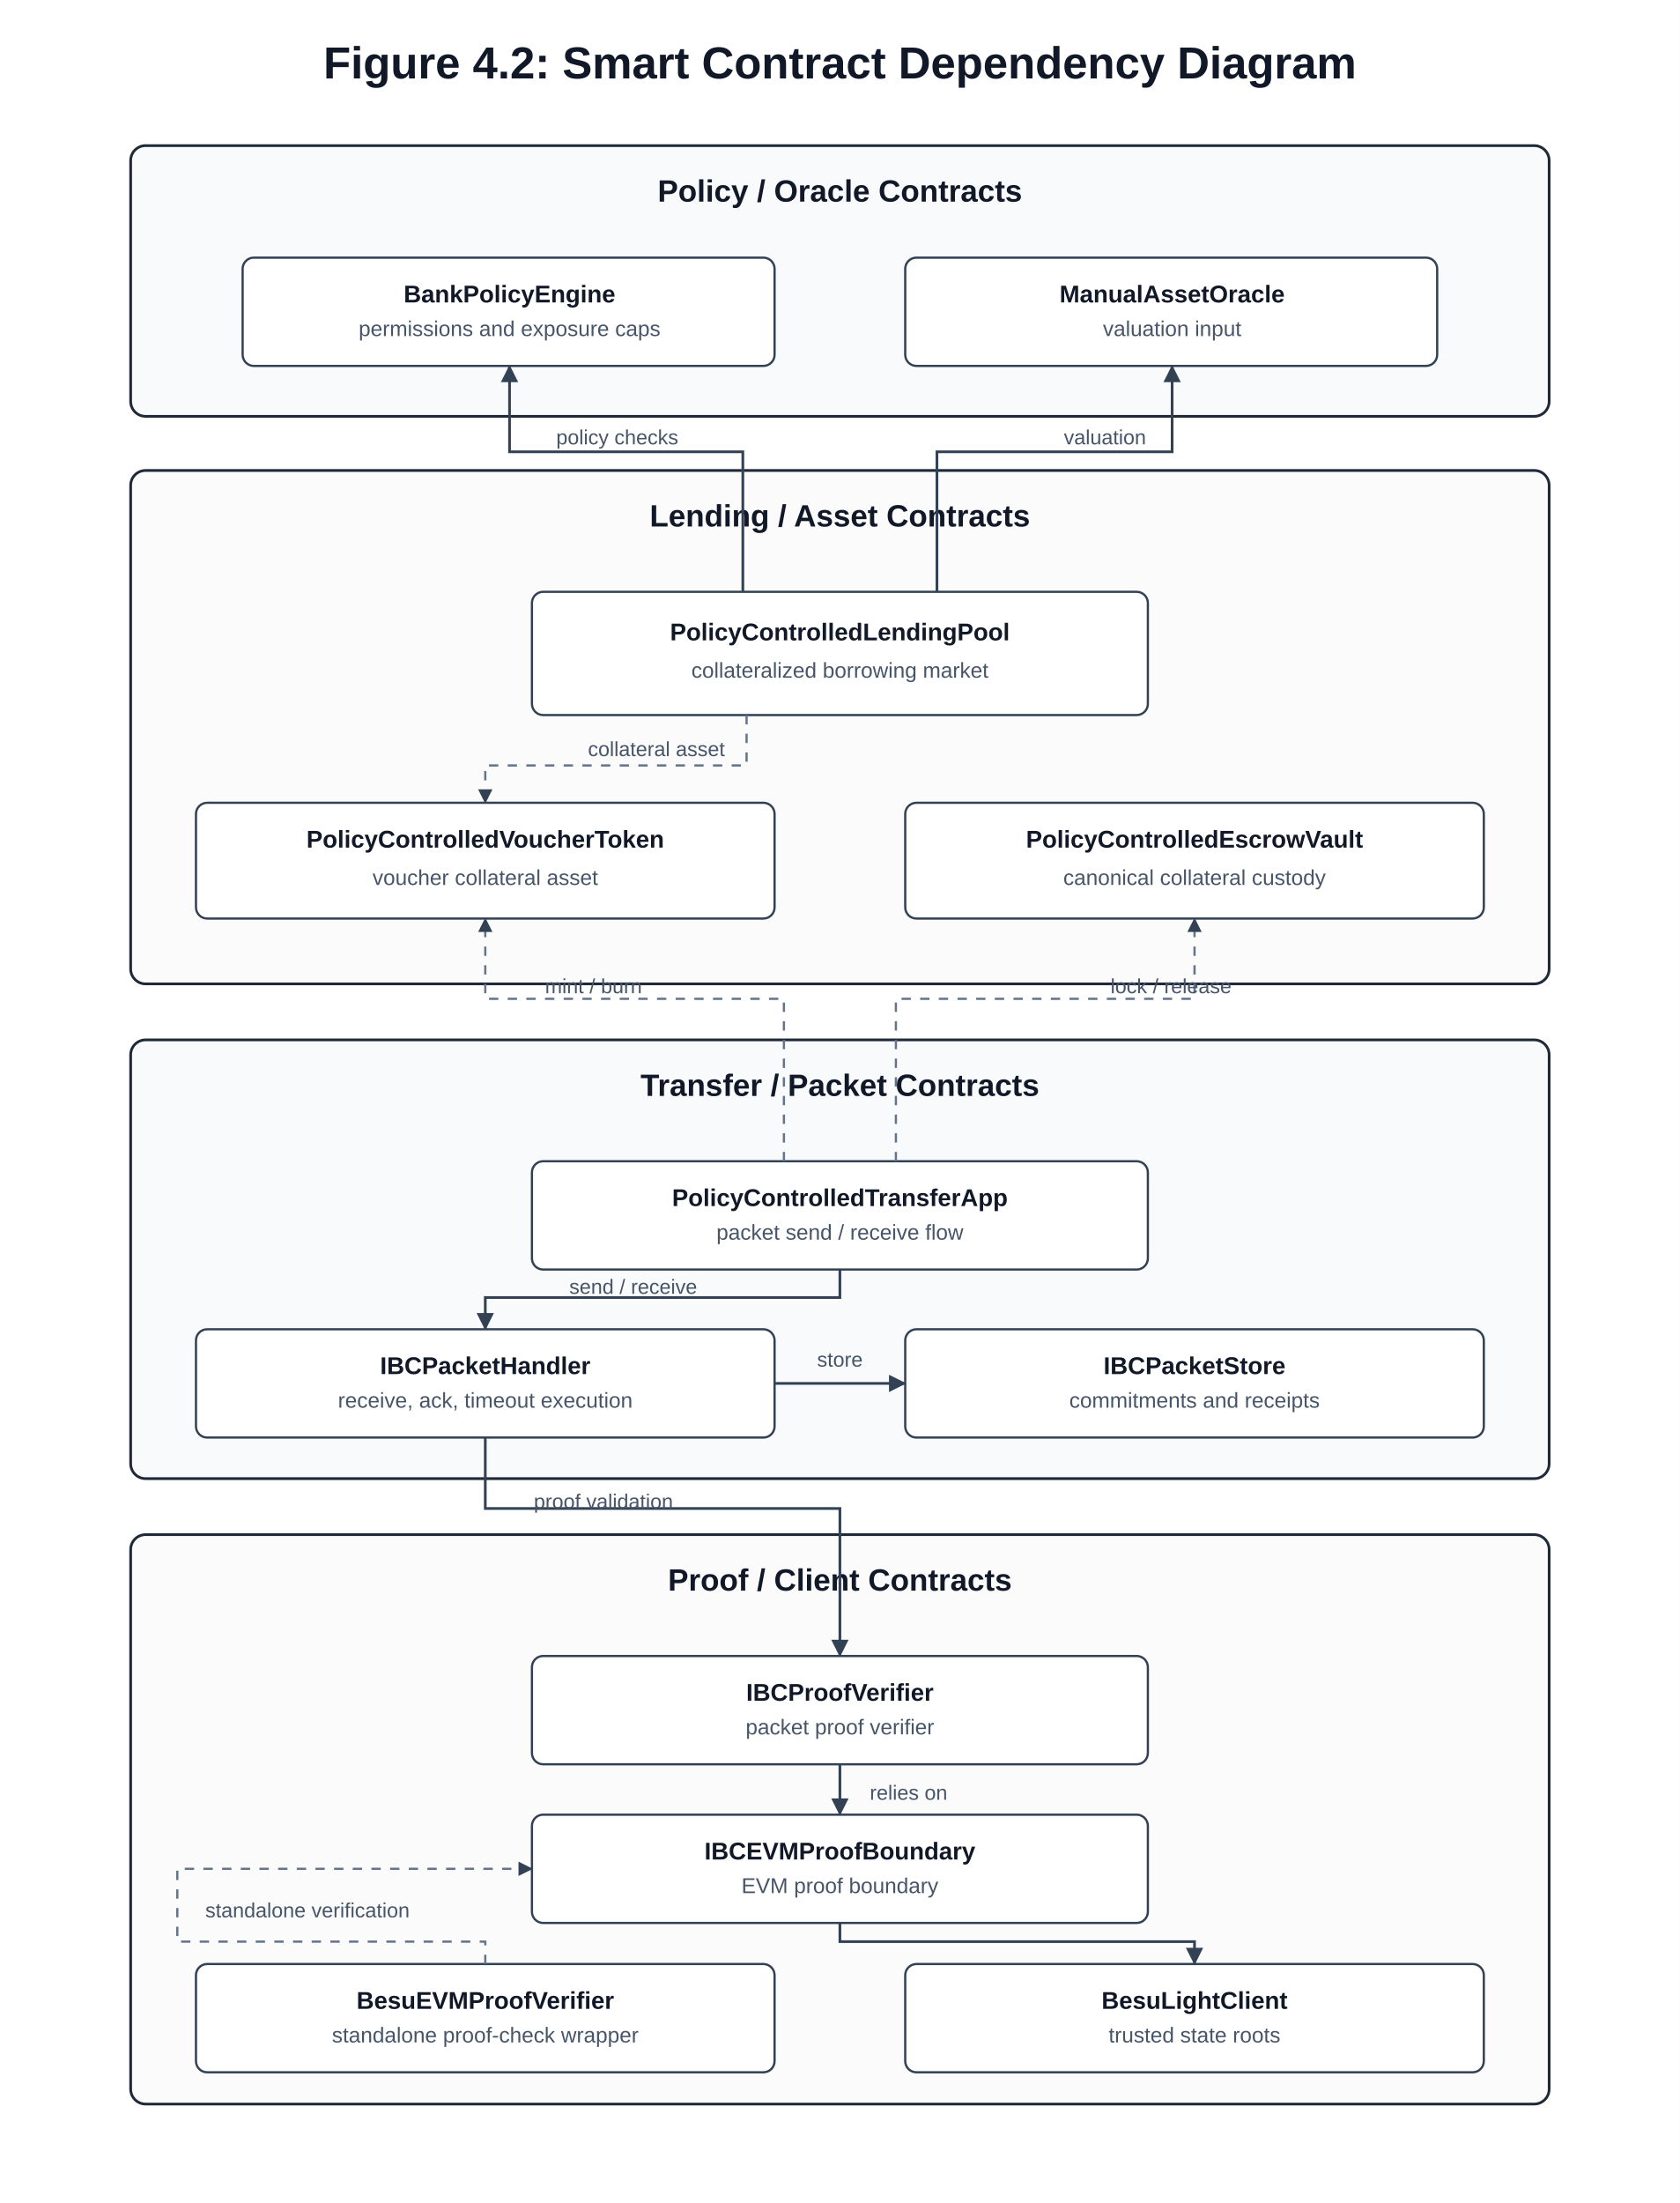
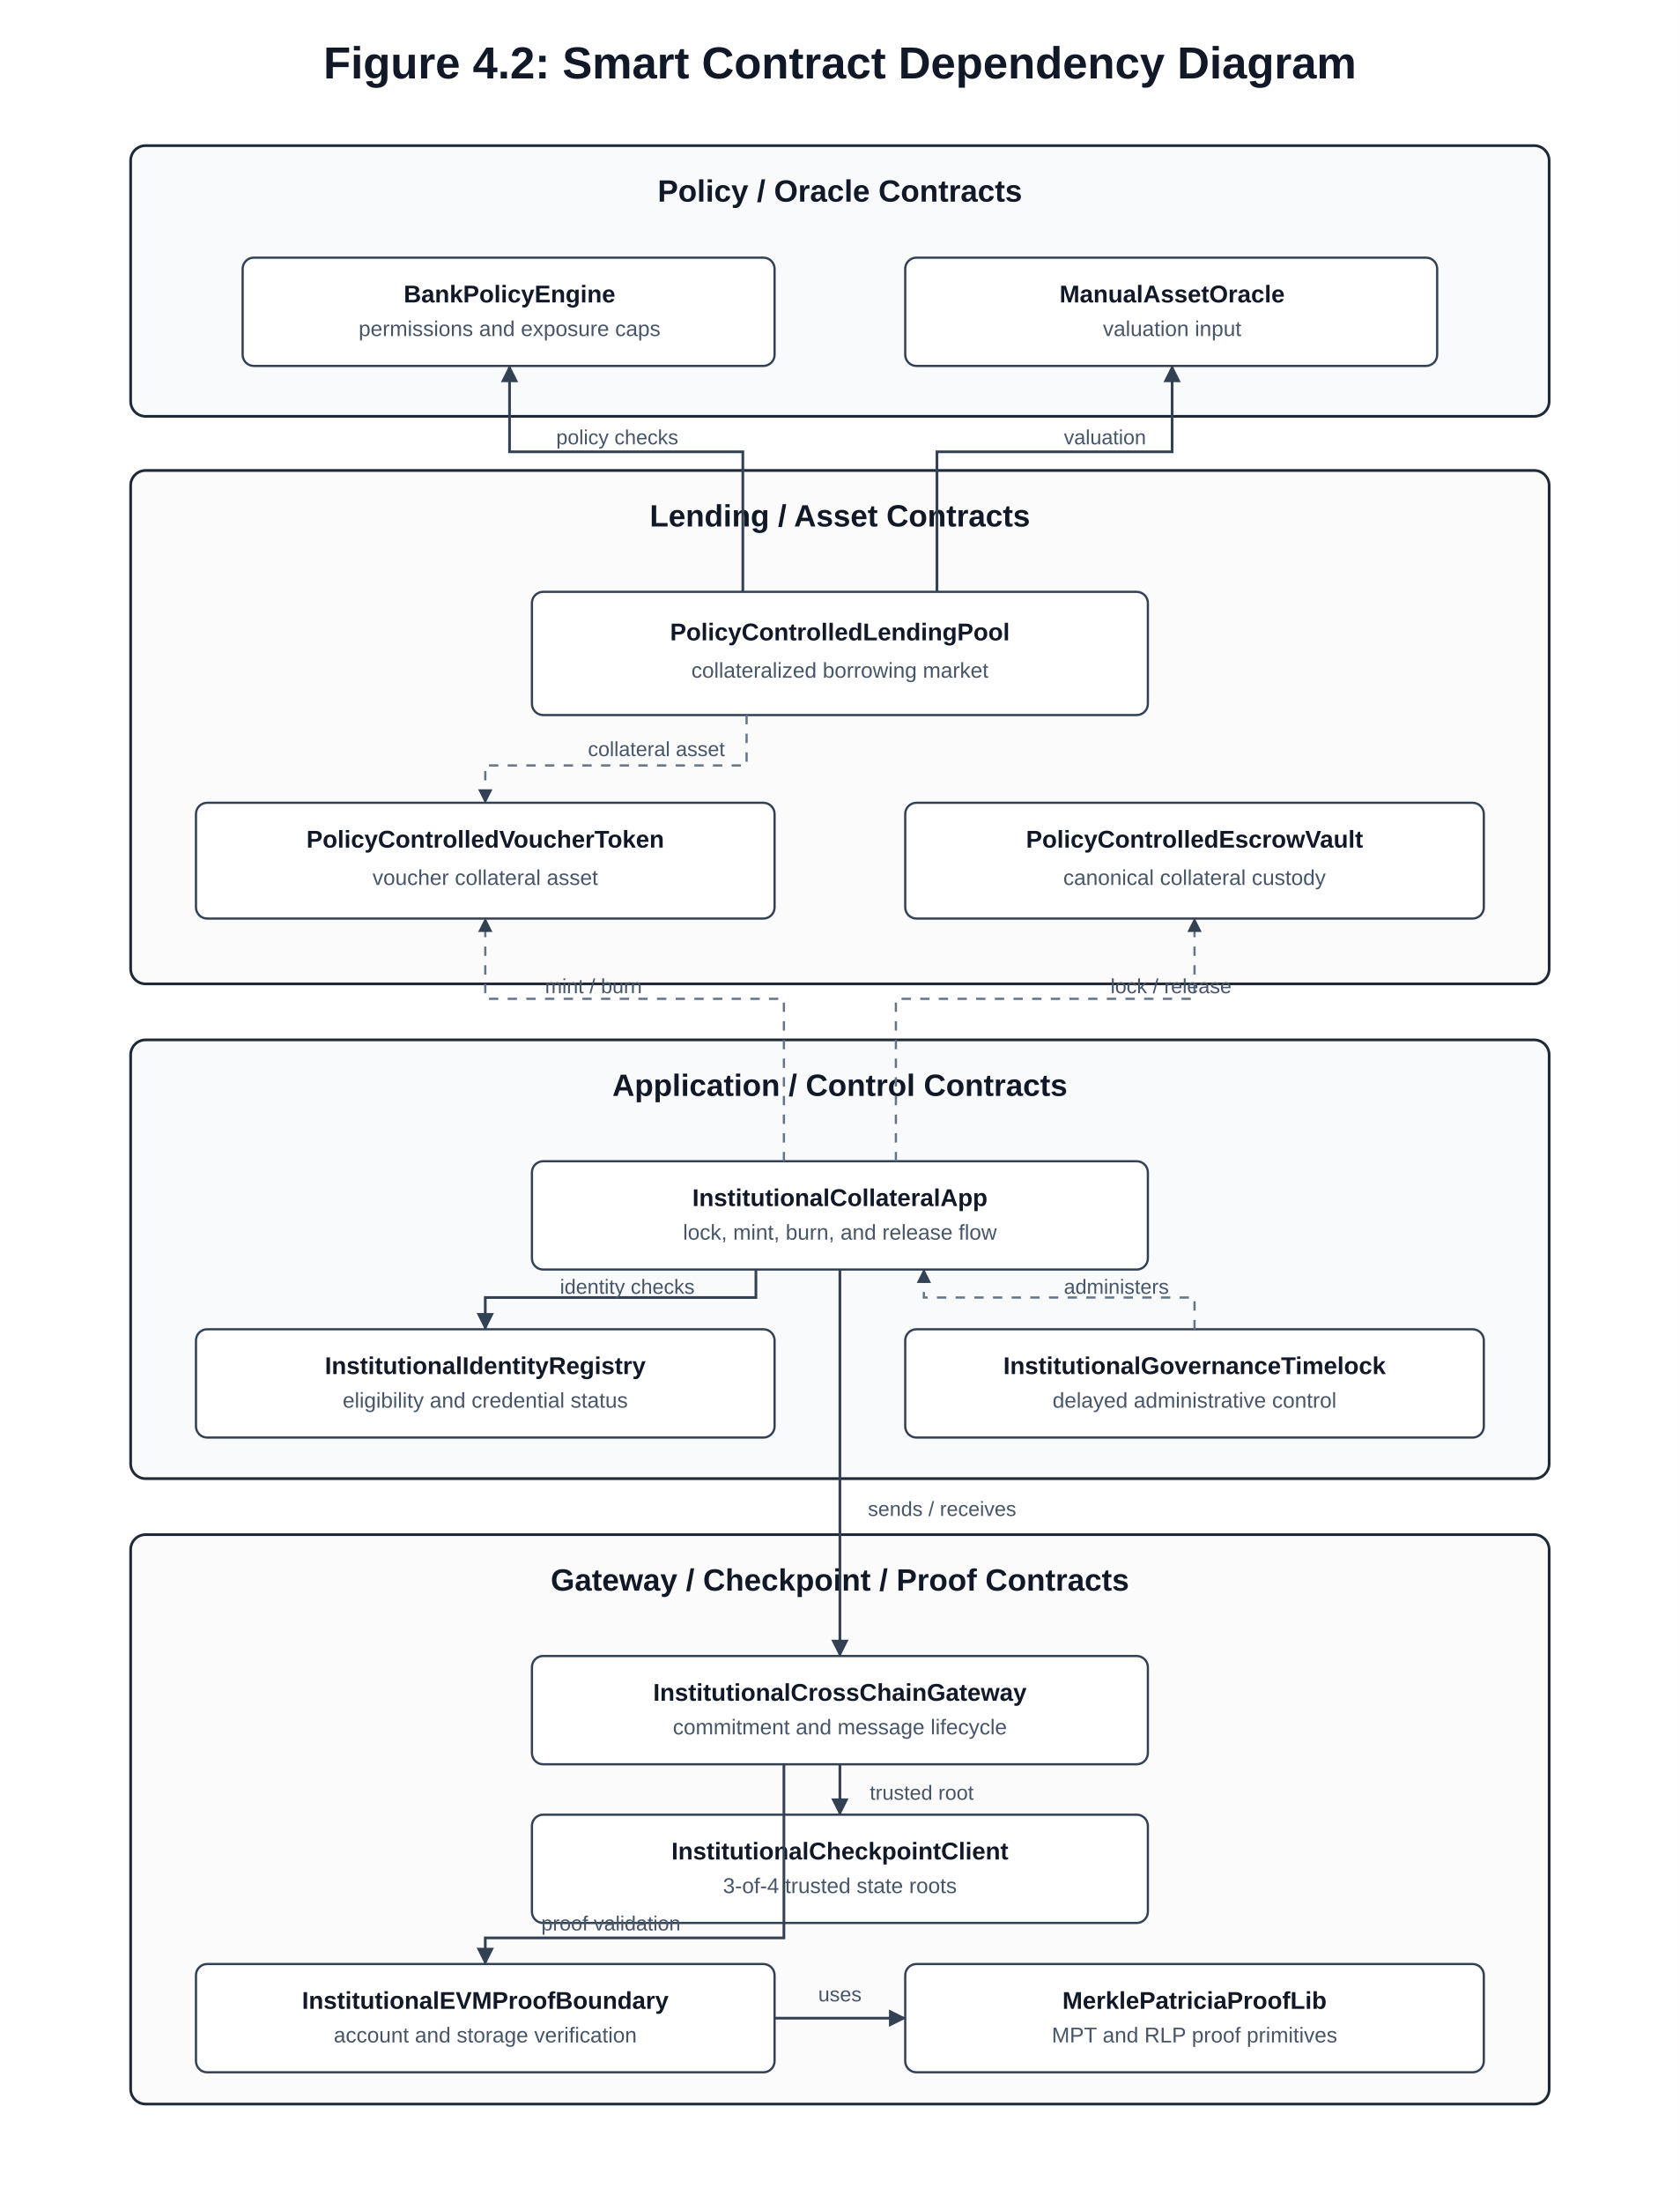
<svg xmlns="http://www.w3.org/2000/svg" width="900" height="1180" viewBox="0 0 900 1180" role="img" aria-labelledby="title desc">
  <defs>
    <marker id="arrow" viewBox="0 0 10 10" refX="8.5" refY="5" markerWidth="8" markerHeight="8" orient="auto">
      <path d="M1 1 L9 5 L1 9 Z" fill="#334155" />
    </marker>
    <style>
      .page { fill: #ffffff; }
      .title { font: 700 24px Arial, Helvetica, sans-serif; fill: #111827; }
      .group { fill: #f8fafc; stroke: #1f2937; stroke-width: 1.45; }
      .group-alt { fill: #fbfbfb; stroke: #1f2937; stroke-width: 1.45; }
      .group-title { font: 700 16.5px Arial, Helvetica, sans-serif; fill: #111827; }
      .contract { fill: #ffffff; stroke: #334155; stroke-width: 1.2; }
      .contract-soft { fill: #ffffff; stroke: #64748b; stroke-width: 1.1; }
      .contract-title { font: 700 13px Arial, Helvetica, sans-serif; fill: #111827; }
      .contract-note { font: 400 11.5px Arial, Helvetica, sans-serif; fill: #475569; }
      .edge { fill: none; stroke: #334155; stroke-width: 1.45; marker-end: url(#arrow); }
      .assoc { fill: none; stroke: #64748b; stroke-width: 1.2; stroke-dasharray: 5 5; marker-end: url(#arrow); }
      .edge-label { font: 400 11px Arial, Helvetica, sans-serif; fill: #475569; }
    </style>
  </defs>
  <rect class="page" x="0" y="0" width="900" height="1180" />
  <text class="title" x="450" y="42" text-anchor="middle">Figure 4.2: Smart Contract Dependency Diagram</text>
  <rect class="group" x="70" y="78" width="760" height="145" rx="8" />
  <text class="group-title" x="450" y="108" text-anchor="middle">Policy / Oracle Contracts</text>
  <rect class="contract" x="130" y="138" width="285" height="58" rx="6" />
  <text class="contract-title" x="273" y="162" text-anchor="middle">BankPolicyEngine</text>
  <text class="contract-note" x="273" y="180" text-anchor="middle">permissions and exposure caps</text>
  <rect class="contract" x="485" y="138" width="285" height="58" rx="6" />
  <text class="contract-title" x="628" y="162" text-anchor="middle">ManualAssetOracle</text>
  <text class="contract-note" x="628" y="180" text-anchor="middle">valuation input</text>
  <rect class="group-alt" x="70" y="252" width="760" height="275" rx="8" />
  <text class="group-title" x="450" y="282" text-anchor="middle">Lending / Asset Contracts</text>
  <rect class="contract" x="285" y="317" width="330" height="66" rx="6" />
  <text class="contract-title" x="450" y="343" text-anchor="middle">PolicyControlledLendingPool</text>
  <text class="contract-note" x="450" y="363" text-anchor="middle">collateralized borrowing market</text>
  <rect class="contract" x="105" y="430" width="310" height="62" rx="6" />
  <text class="contract-title" x="260" y="454" text-anchor="middle">PolicyControlledVoucherToken</text>
  <text class="contract-note" x="260" y="474" text-anchor="middle">voucher collateral asset</text>
  <rect class="contract" x="485" y="430" width="310" height="62" rx="6" />
  <text class="contract-title" x="640" y="454" text-anchor="middle">PolicyControlledEscrowVault</text>
  <text class="contract-note" x="640" y="474" text-anchor="middle">canonical collateral custody</text>
  <rect class="group" x="70" y="557" width="760" height="235" rx="8" />
-   <text class="group-title" x="450" y="587" text-anchor="middle">Transfer / Packet Contracts</text>
+   <text class="group-title" x="450" y="587" text-anchor="middle">Application / Control Contracts</text>
  <rect class="contract" x="285" y="622" width="330" height="58" rx="6" />
-   <text class="contract-title" x="450" y="646" text-anchor="middle">PolicyControlledTransferApp</text>
-   <text class="contract-note" x="450" y="664" text-anchor="middle">packet send / receive flow</text>
+   <text class="contract-title" x="450" y="646" text-anchor="middle">InstitutionalCollateralApp</text>
+   <text class="contract-note" x="450" y="664" text-anchor="middle">lock, mint, burn, and release flow</text>
  <rect class="contract" x="105" y="712" width="310" height="58" rx="6" />
-   <text class="contract-title" x="260" y="736" text-anchor="middle">IBCPacketHandler</text>
-   <text class="contract-note" x="260" y="754" text-anchor="middle">receive, ack, timeout execution</text>
+   <text class="contract-title" x="260" y="736" text-anchor="middle">InstitutionalIdentityRegistry</text>
+   <text class="contract-note" x="260" y="754" text-anchor="middle">eligibility and credential status</text>
  <rect class="contract" x="485" y="712" width="310" height="58" rx="6" />
-   <text class="contract-title" x="640" y="736" text-anchor="middle">IBCPacketStore</text>
-   <text class="contract-note" x="640" y="754" text-anchor="middle">commitments and receipts</text>
+   <text class="contract-title" x="640" y="736" text-anchor="middle">InstitutionalGovernanceTimelock</text>
+   <text class="contract-note" x="640" y="754" text-anchor="middle">delayed administrative control</text>
  <rect class="group-alt" x="70" y="822" width="760" height="305" rx="8" />
-   <text class="group-title" x="450" y="852" text-anchor="middle">Proof / Client Contracts</text>
+   <text class="group-title" x="450" y="852" text-anchor="middle">Gateway / Checkpoint / Proof Contracts</text>
  <rect class="contract" x="285" y="887" width="330" height="58" rx="6" />
-   <text class="contract-title" x="450" y="911" text-anchor="middle">IBCProofVerifier</text>
-   <text class="contract-note" x="450" y="929" text-anchor="middle">packet proof verifier</text>
+   <text class="contract-title" x="450" y="911" text-anchor="middle">InstitutionalCrossChainGateway</text>
+   <text class="contract-note" x="450" y="929" text-anchor="middle">commitment and message lifecycle</text>
  <rect class="contract" x="285" y="972" width="330" height="58" rx="6" />
-   <text class="contract-title" x="450" y="996" text-anchor="middle">IBCEVMProofBoundary</text>
-   <text class="contract-note" x="450" y="1014" text-anchor="middle">EVM proof boundary</text>
+   <text class="contract-title" x="450" y="996" text-anchor="middle">InstitutionalCheckpointClient</text>
+   <text class="contract-note" x="450" y="1014" text-anchor="middle">3-of-4 trusted state roots</text>
  <rect class="contract" x="105" y="1052" width="310" height="58" rx="6" />
-   <text class="contract-title" x="260" y="1076" text-anchor="middle">BesuEVMProofVerifier</text>
-   <text class="contract-note" x="260" y="1094" text-anchor="middle">standalone proof-check wrapper</text>
+   <text class="contract-title" x="260" y="1076" text-anchor="middle">InstitutionalEVMProofBoundary</text>
+   <text class="contract-note" x="260" y="1094" text-anchor="middle">account and storage verification</text>
  <rect class="contract" x="485" y="1052" width="310" height="58" rx="6" />
-   <text class="contract-title" x="640" y="1076" text-anchor="middle">BesuLightClient</text>
-   <text class="contract-note" x="640" y="1094" text-anchor="middle">trusted state roots</text>
+   <text class="contract-title" x="640" y="1076" text-anchor="middle">MerklePatriciaProofLib</text>
+   <text class="contract-note" x="640" y="1094" text-anchor="middle">MPT and RLP proof primitives</text>
  <path class="edge" d="M398 317 V242 H273 V196" />
  <text class="edge-label" x="298" y="238">policy checks</text>
  <path class="edge" d="M502 317 V242 H628 V196" />
  <text class="edge-label" x="570" y="238">valuation</text>
  <path class="assoc" d="M400 383 V410 H260 V430" />
  <text class="edge-label" x="315" y="405">collateral asset</text>
  <path class="assoc" d="M420 622 V535 H260 V492" />
  <text class="edge-label" x="292" y="532">mint / burn</text>
  <path class="assoc" d="M480 622 V535 H640 V492" />
  <text class="edge-label" x="595" y="532">lock / release</text>
-   <path class="edge" d="M450 680 V695 H260 V712" />
-   <text class="edge-label" x="305" y="693">send / receive</text>
-   <line class="edge" x1="415" y1="741" x2="485" y2="741" />
-   <text class="edge-label" x="450" y="732" text-anchor="middle">store</text>
-   <path class="edge" d="M260 770 V808 H450 V887" />
-   <text class="edge-label" x="286" y="808">proof validation</text>
+   <path class="edge" d="M405 680 V695 H260 V712" />
+   <text class="edge-label" x="300" y="693">identity checks</text>
+   <path class="assoc" d="M640 712 V695 H495 V680" />
+   <text class="edge-label" x="570" y="693">administers</text>
+   <line class="edge" x1="450" y1="680" x2="450" y2="887" />
+   <text class="edge-label" x="465" y="812">sends / receives</text>
  <line class="edge" x1="450" y1="945" x2="450" y2="972" />
-   <text class="edge-label" x="466" y="964">relies on</text>
-   <path class="assoc" d="M260 1052 V1040 H95 V1001 H285" />
-   <text class="edge-label" x="110" y="1027">standalone verification</text>
-   <path class="edge" d="M450 1030 V1040 H640 V1052" />
+   <text class="edge-label" x="466" y="964">trusted root</text>
+   <path class="edge" d="M420 945 V1038 H260 V1052" />
+   <text class="edge-label" x="290" y="1034">proof validation</text>
+   <line class="edge" x1="415" y1="1081" x2="485" y2="1081" />
+   <text class="edge-label" x="450" y="1072" text-anchor="middle">uses</text>
</svg>
